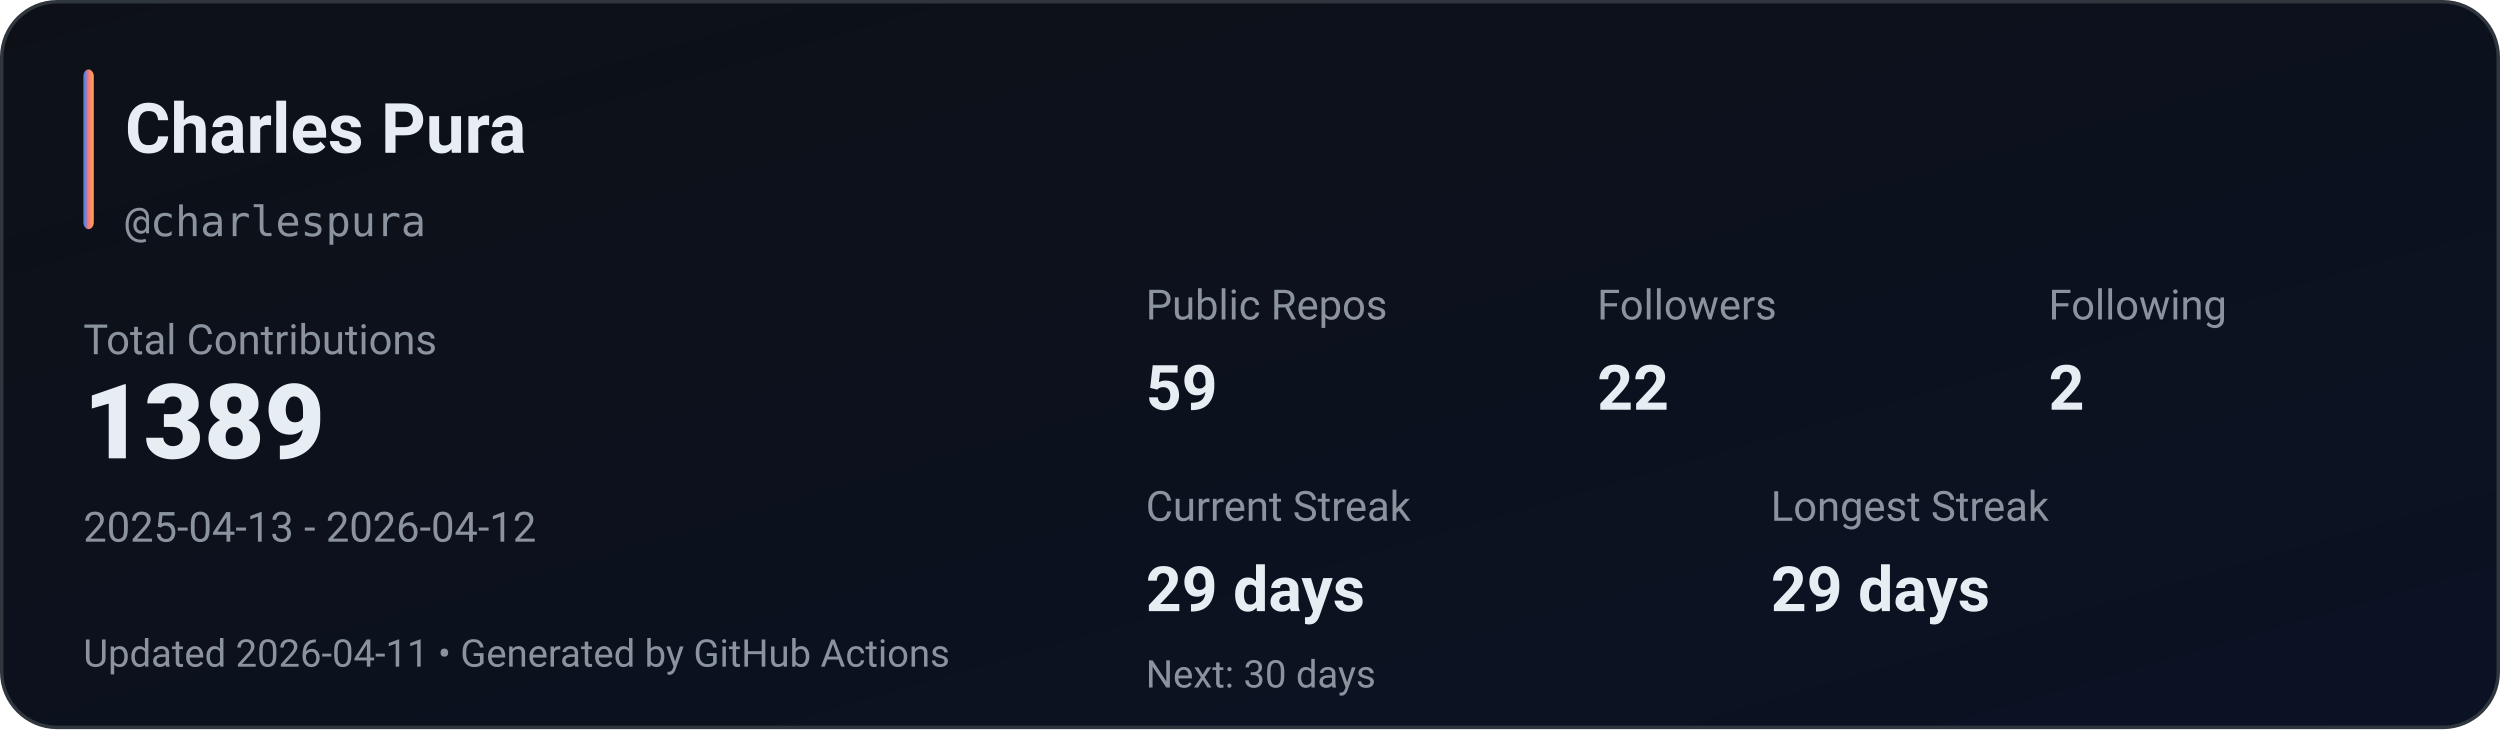
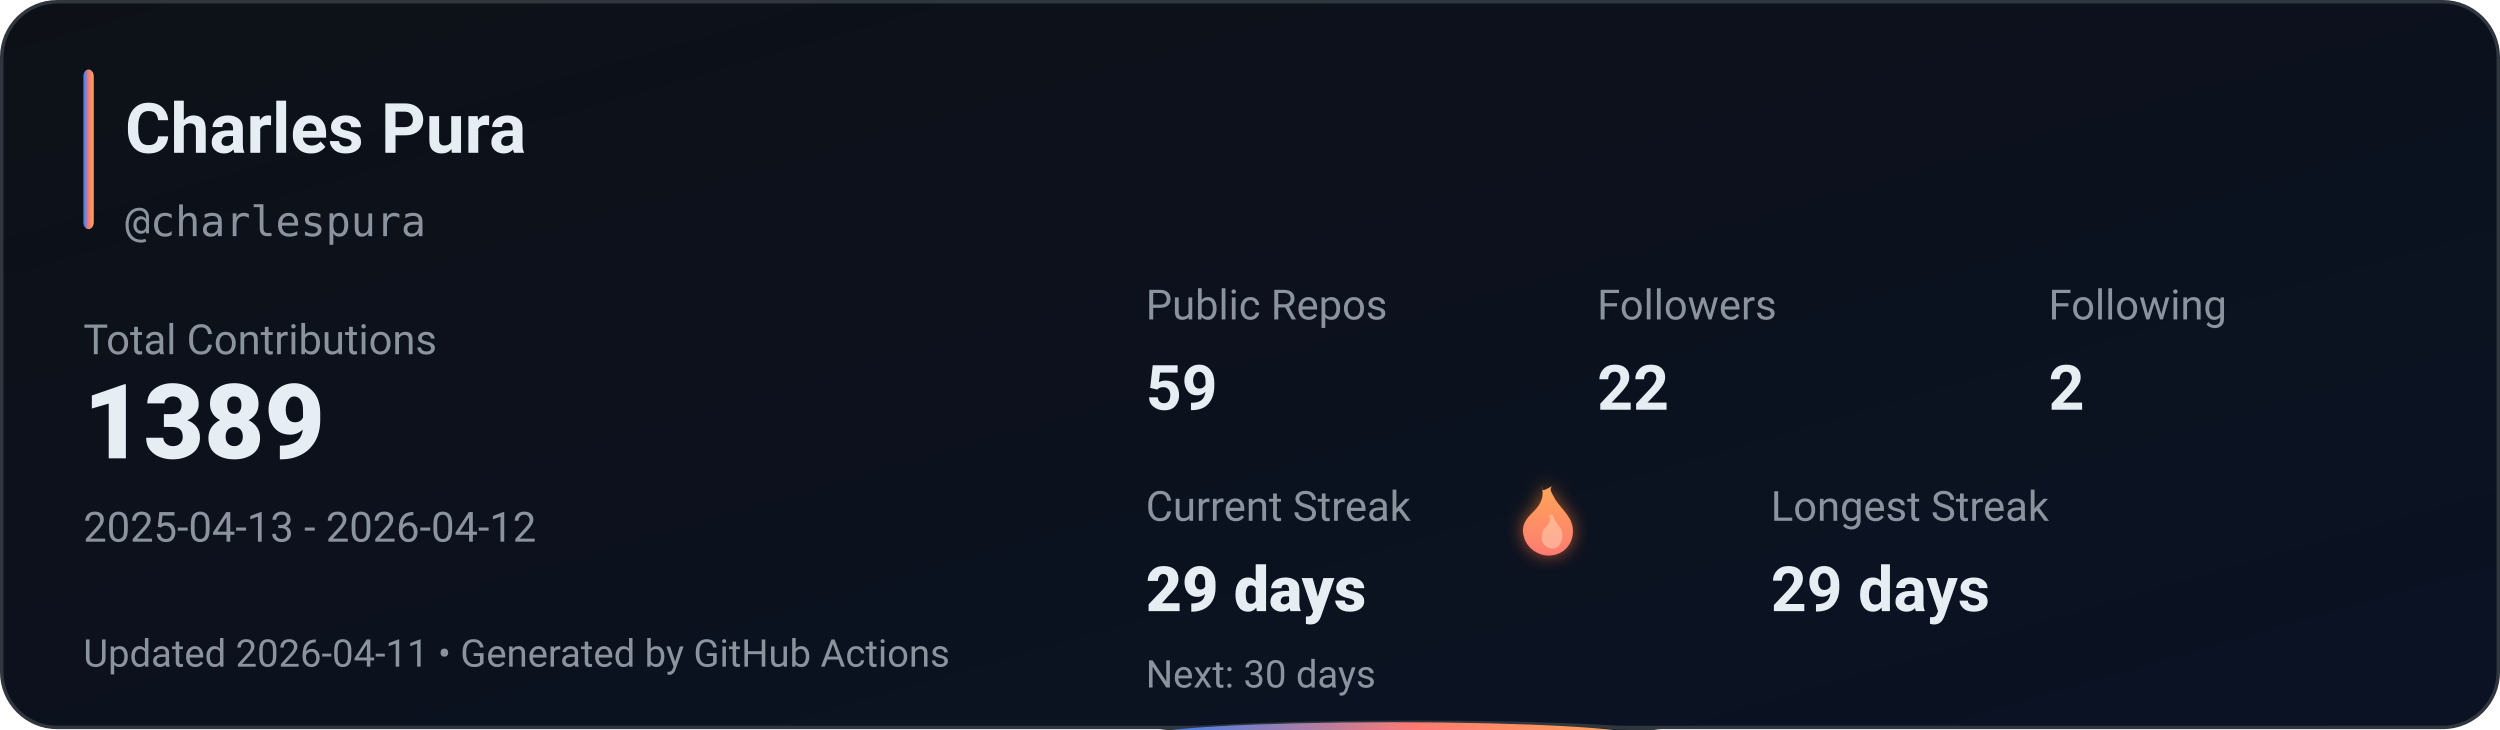
<svg xmlns="http://www.w3.org/2000/svg" width="720" height="210" viewBox="0 0 720 210" role="img" aria-label="GitHub stats for charlespura">
  <defs>
    <linearGradient id="bg" x1="0" y1="0" x2="1" y2="1">
      <stop offset="0%" stop-color="#0d1117" />
      <stop offset="100%" stop-color="#0a1224" />
    </linearGradient>
    <linearGradient id="accent" x1="0" y1="0" x2="1" y2="0">
      <stop offset="0%" stop-color="#2f81f7" />
      <stop offset="55%" stop-color="#ff7b72" />
      <stop offset="100%" stop-color="#ffa657" />
    </linearGradient>
+     <linearGradient id="fire" x1="0" y1="0" x2="0" y2="1">
+       <stop offset="0%" stop-color="#ffa657" />
+       <stop offset="100%" stop-color="#ff7b72" />
+     </linearGradient>
+     <filter id="glow" x="-30%" y="-30%" width="160%" height="160%">
+       <feGaussianBlur stdDeviation="2.5" result="blur" />
+       <feColorMatrix in="blur" type="matrix" values="1 0 0 0 0  0 0.6 0 0 0  0 0 0.2 0 0  0 0 0 0.65 0" result="colored" />
+       <feMerge>
+         <feMergeNode in="colored" />
+         <feMergeNode in="SourceGraphic" />
+       </feMerge>
+     </filter>
  </defs>
  <rect x="0.5" y="0.5" width="719" height="209" rx="16" fill="url(#bg)" stroke="#30363d" />
  <rect x="24" y="20" width="3" height="46" rx="2" fill="url(#accent)" />
  <text x="36" y="44" fill="#e6edf3" font-family="ui-sans-serif,system-ui,-apple-system,Segoe UI,Roboto,Helvetica,Arial" font-size="20" font-weight="750">Charles Pura</text>
  <text x="36" y="68" fill="#8b949e" font-family="ui-monospace,SFMono-Regular,Menlo,Monaco,Consolas,monospace" font-size="12">@charlespura</text>
  <text x="24" y="102" fill="#8b949e" font-family="ui-sans-serif,system-ui,-apple-system,Segoe UI,Roboto,Helvetica,Arial" font-size="12">Total Contributions</text>
  <text x="24" y="132" fill="#e6edf3" font-family="ui-sans-serif,system-ui,-apple-system,Segoe UI,Roboto,Helvetica,Arial" font-size="30" font-weight="850">1389</text>
  <text x="24" y="156" fill="#8b949e" font-family="ui-sans-serif,system-ui,-apple-system,Segoe UI,Roboto,Helvetica,Arial" font-size="12">2025-04-13 - 2026-04-12</text>
  <g transform="translate(330, 92)">
    <text x="0" y="0" fill="#8b949e" font-family="ui-sans-serif,system-ui,-apple-system,Segoe UI,Roboto,Helvetica,Arial" font-size="12">Public Repos</text>
    <text x="0" y="26" fill="#e6edf3" font-family="ui-sans-serif,system-ui,-apple-system,Segoe UI,Roboto,Helvetica,Arial" font-size="18" font-weight="750">59</text>
    <text x="130" y="0" fill="#8b949e" font-family="ui-sans-serif,system-ui,-apple-system,Segoe UI,Roboto,Helvetica,Arial" font-size="12">Followers</text>
    <text x="130" y="26" fill="#e6edf3" font-family="ui-sans-serif,system-ui,-apple-system,Segoe UI,Roboto,Helvetica,Arial" font-size="18" font-weight="750">22</text>
    <text x="260" y="0" fill="#8b949e" font-family="ui-sans-serif,system-ui,-apple-system,Segoe UI,Roboto,Helvetica,Arial" font-size="12">Following</text>
    <text x="260" y="26" fill="#e6edf3" font-family="ui-sans-serif,system-ui,-apple-system,Segoe UI,Roboto,Helvetica,Arial" font-size="18" font-weight="750">2</text>
  </g>
  <g transform="translate(330, 150)">
    <text x="0" y="0" fill="#8b949e" font-family="ui-sans-serif,system-ui,-apple-system,Segoe UI,Roboto,Helvetica,Arial" font-size="12">Current Streak</text>
-     <text x="0" y="26" fill="#e6edf3" font-family="ui-sans-serif,system-ui,-apple-system,Segoe UI,Roboto,Helvetica,Arial" font-size="18" font-weight="750">29 days</text>
+     <g transform="translate(104, -12)" filter="url(#glow)">
+       <path d="M10 2c1 4-1 6-3 8-2 2-3 4-2 7 1 3 4 5 7 5 4 0 7-3 7-7 0-4-3-6-5-9-1-2-2-3-1-4-2 1-3 2-3 0z" fill="url(#fire)" />
+       <path d="M12 10c1 2 0 3-1 4-1 1-1 2-1 3 0 2 2 3 3 3 2 0 3-2 3-4 0-2-2-3-3-6-1 1-1 1-1 0z" fill="#ffd1b3" opacity="0.55" />
+     </g>
+     <text x="0" y="26" fill="#e6edf3" font-family="ui-sans-serif,system-ui,-apple-system,Segoe UI,Roboto,Helvetica,Arial" font-size="18" font-weight="800">29 days</text>
    <text x="0" y="48" fill="#8b949e" font-family="ui-sans-serif,system-ui,-apple-system,Segoe UI,Roboto,Helvetica,Arial" font-size="11">Next: 30 days</text>
+     <rect x="0" y="58" width="152" height="8" rx="999" fill="#21262d" stroke="#30363d" />
+     <rect x="0" y="58" width="142" height="8" rx="999" fill="url(#accent)" />
    <text x="180" y="0" fill="#8b949e" font-family="ui-sans-serif,system-ui,-apple-system,Segoe UI,Roboto,Helvetica,Arial" font-size="12">Longest Streak</text>
    <text x="180" y="26" fill="#e6edf3" font-family="ui-sans-serif,system-ui,-apple-system,Segoe UI,Roboto,Helvetica,Arial" font-size="18" font-weight="750">29 days</text>
  </g>
  <text x="24" y="192" fill="#8b949e" font-family="ui-sans-serif,system-ui,-apple-system,Segoe UI,Roboto,Helvetica,Arial" font-size="11">Updated 2026-04-11 • Generated by GitHub Actions</text>
</svg>
